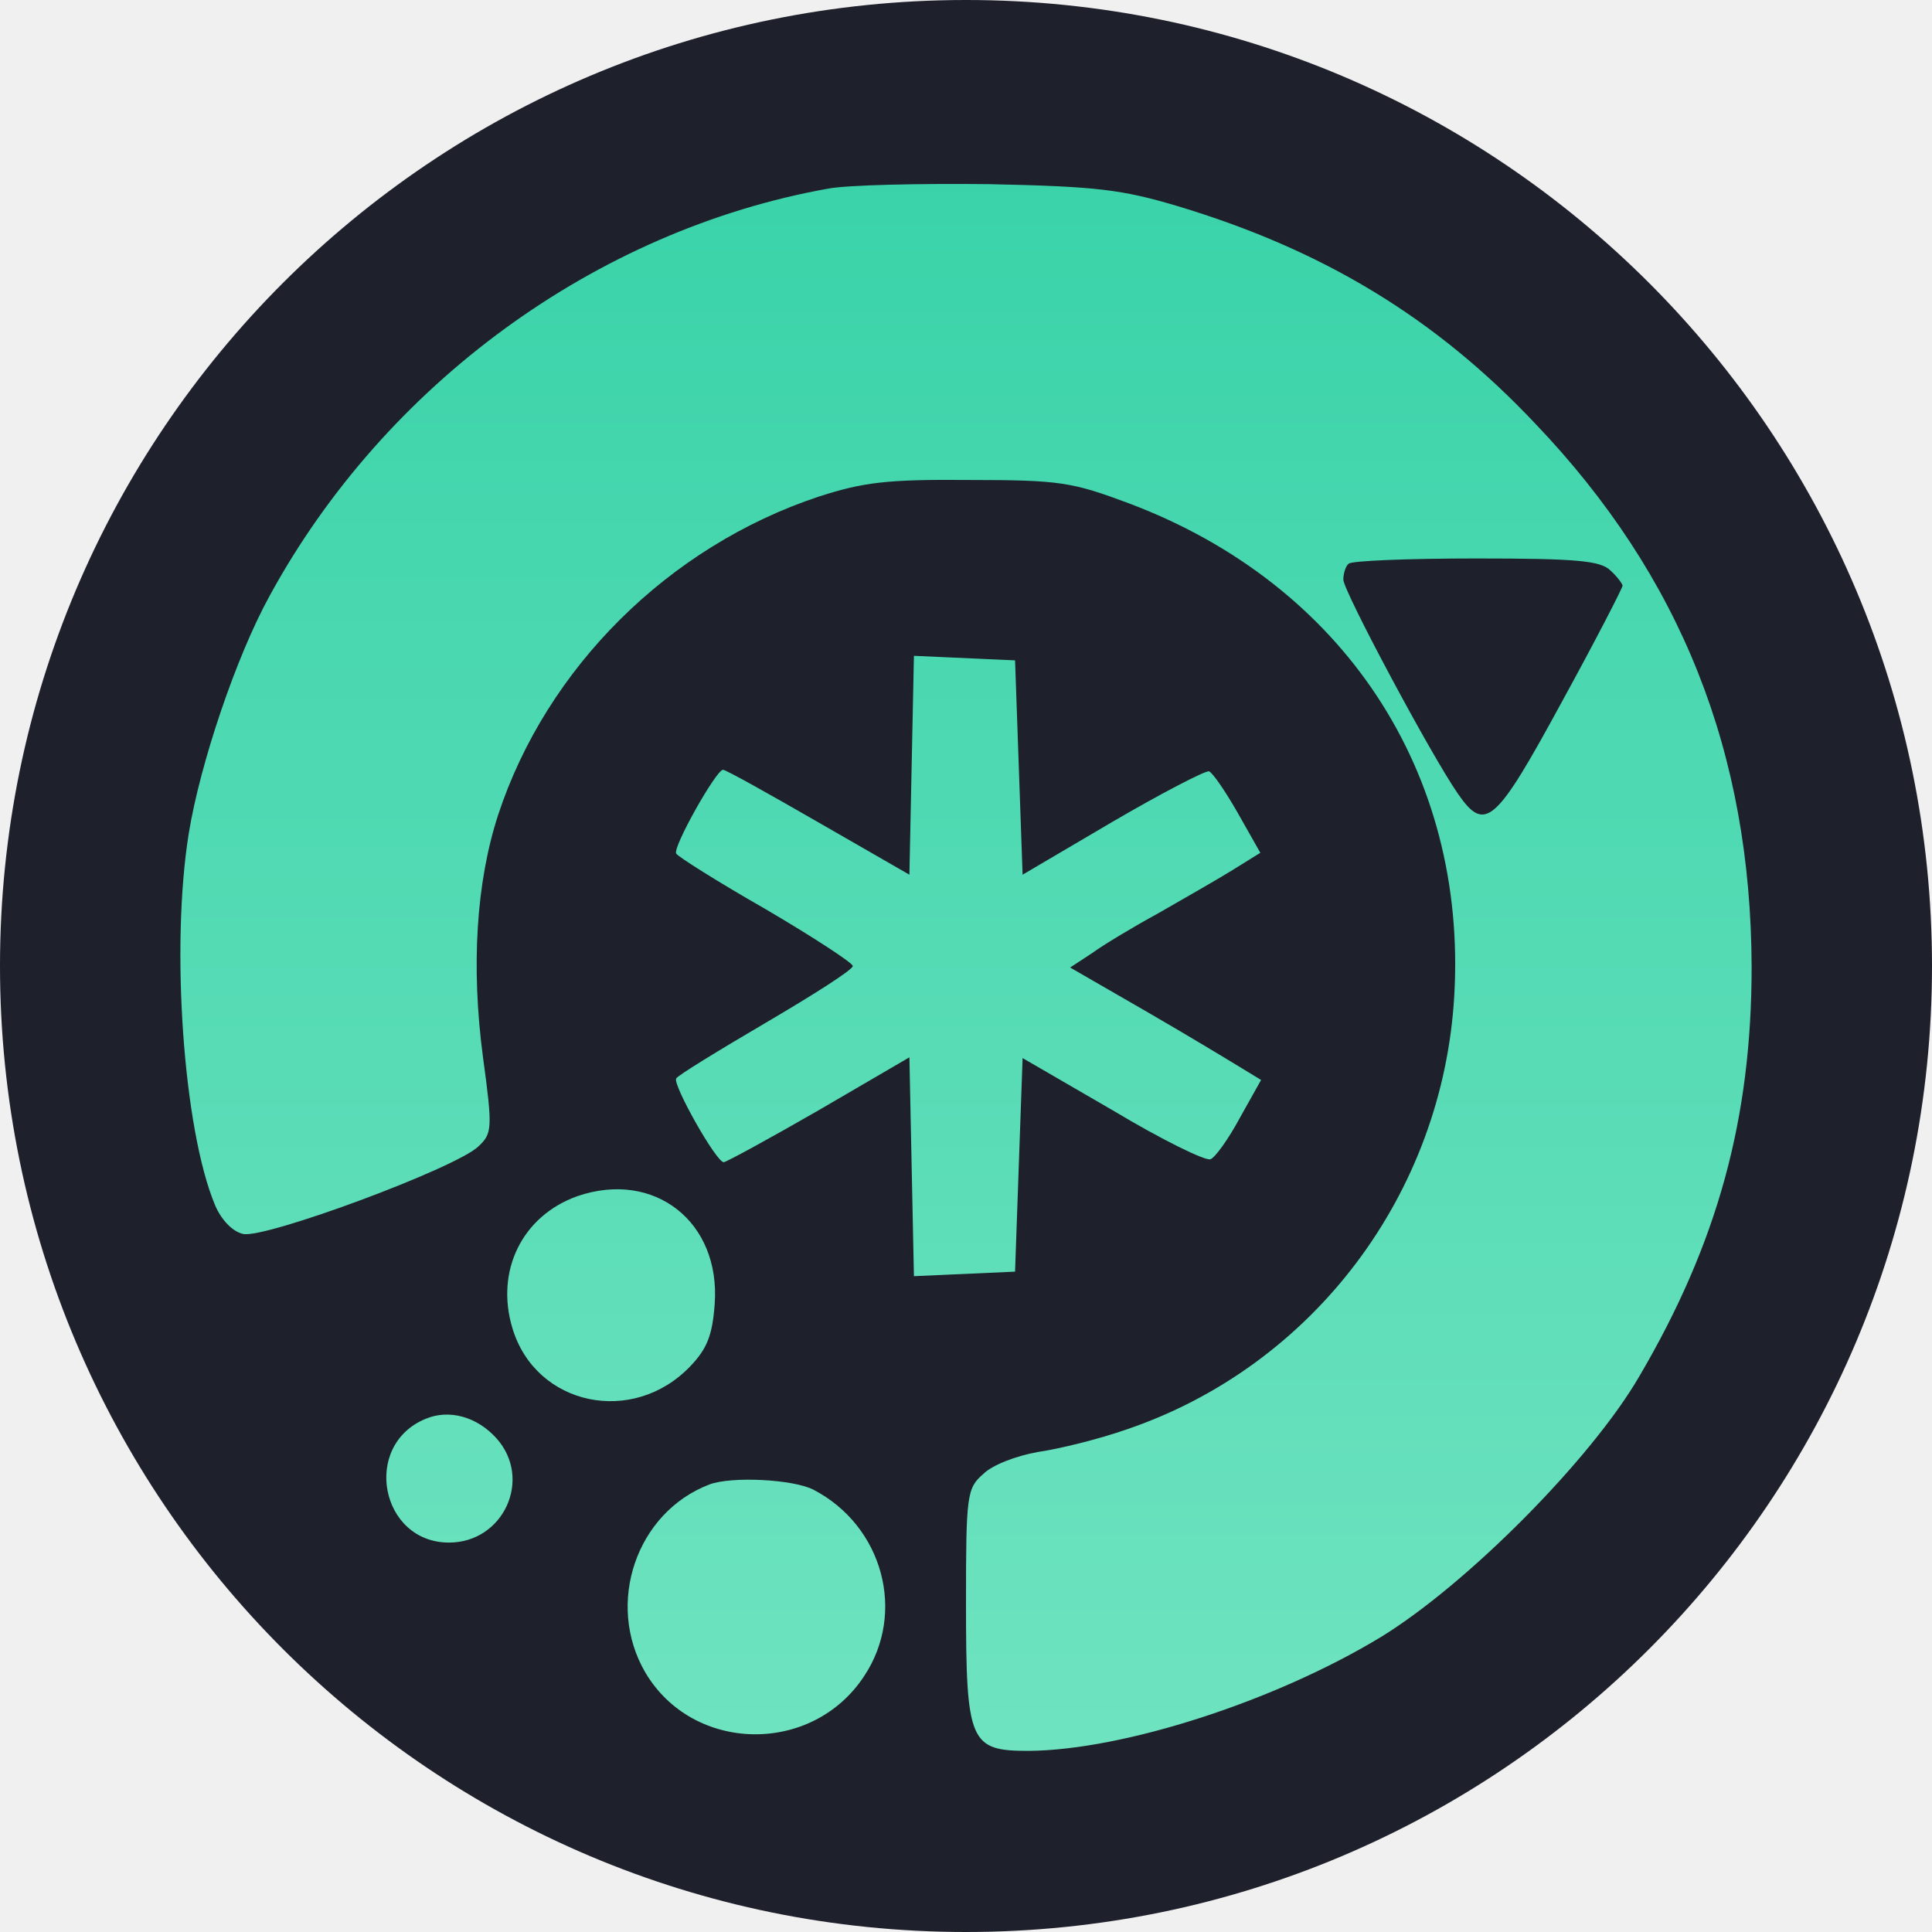
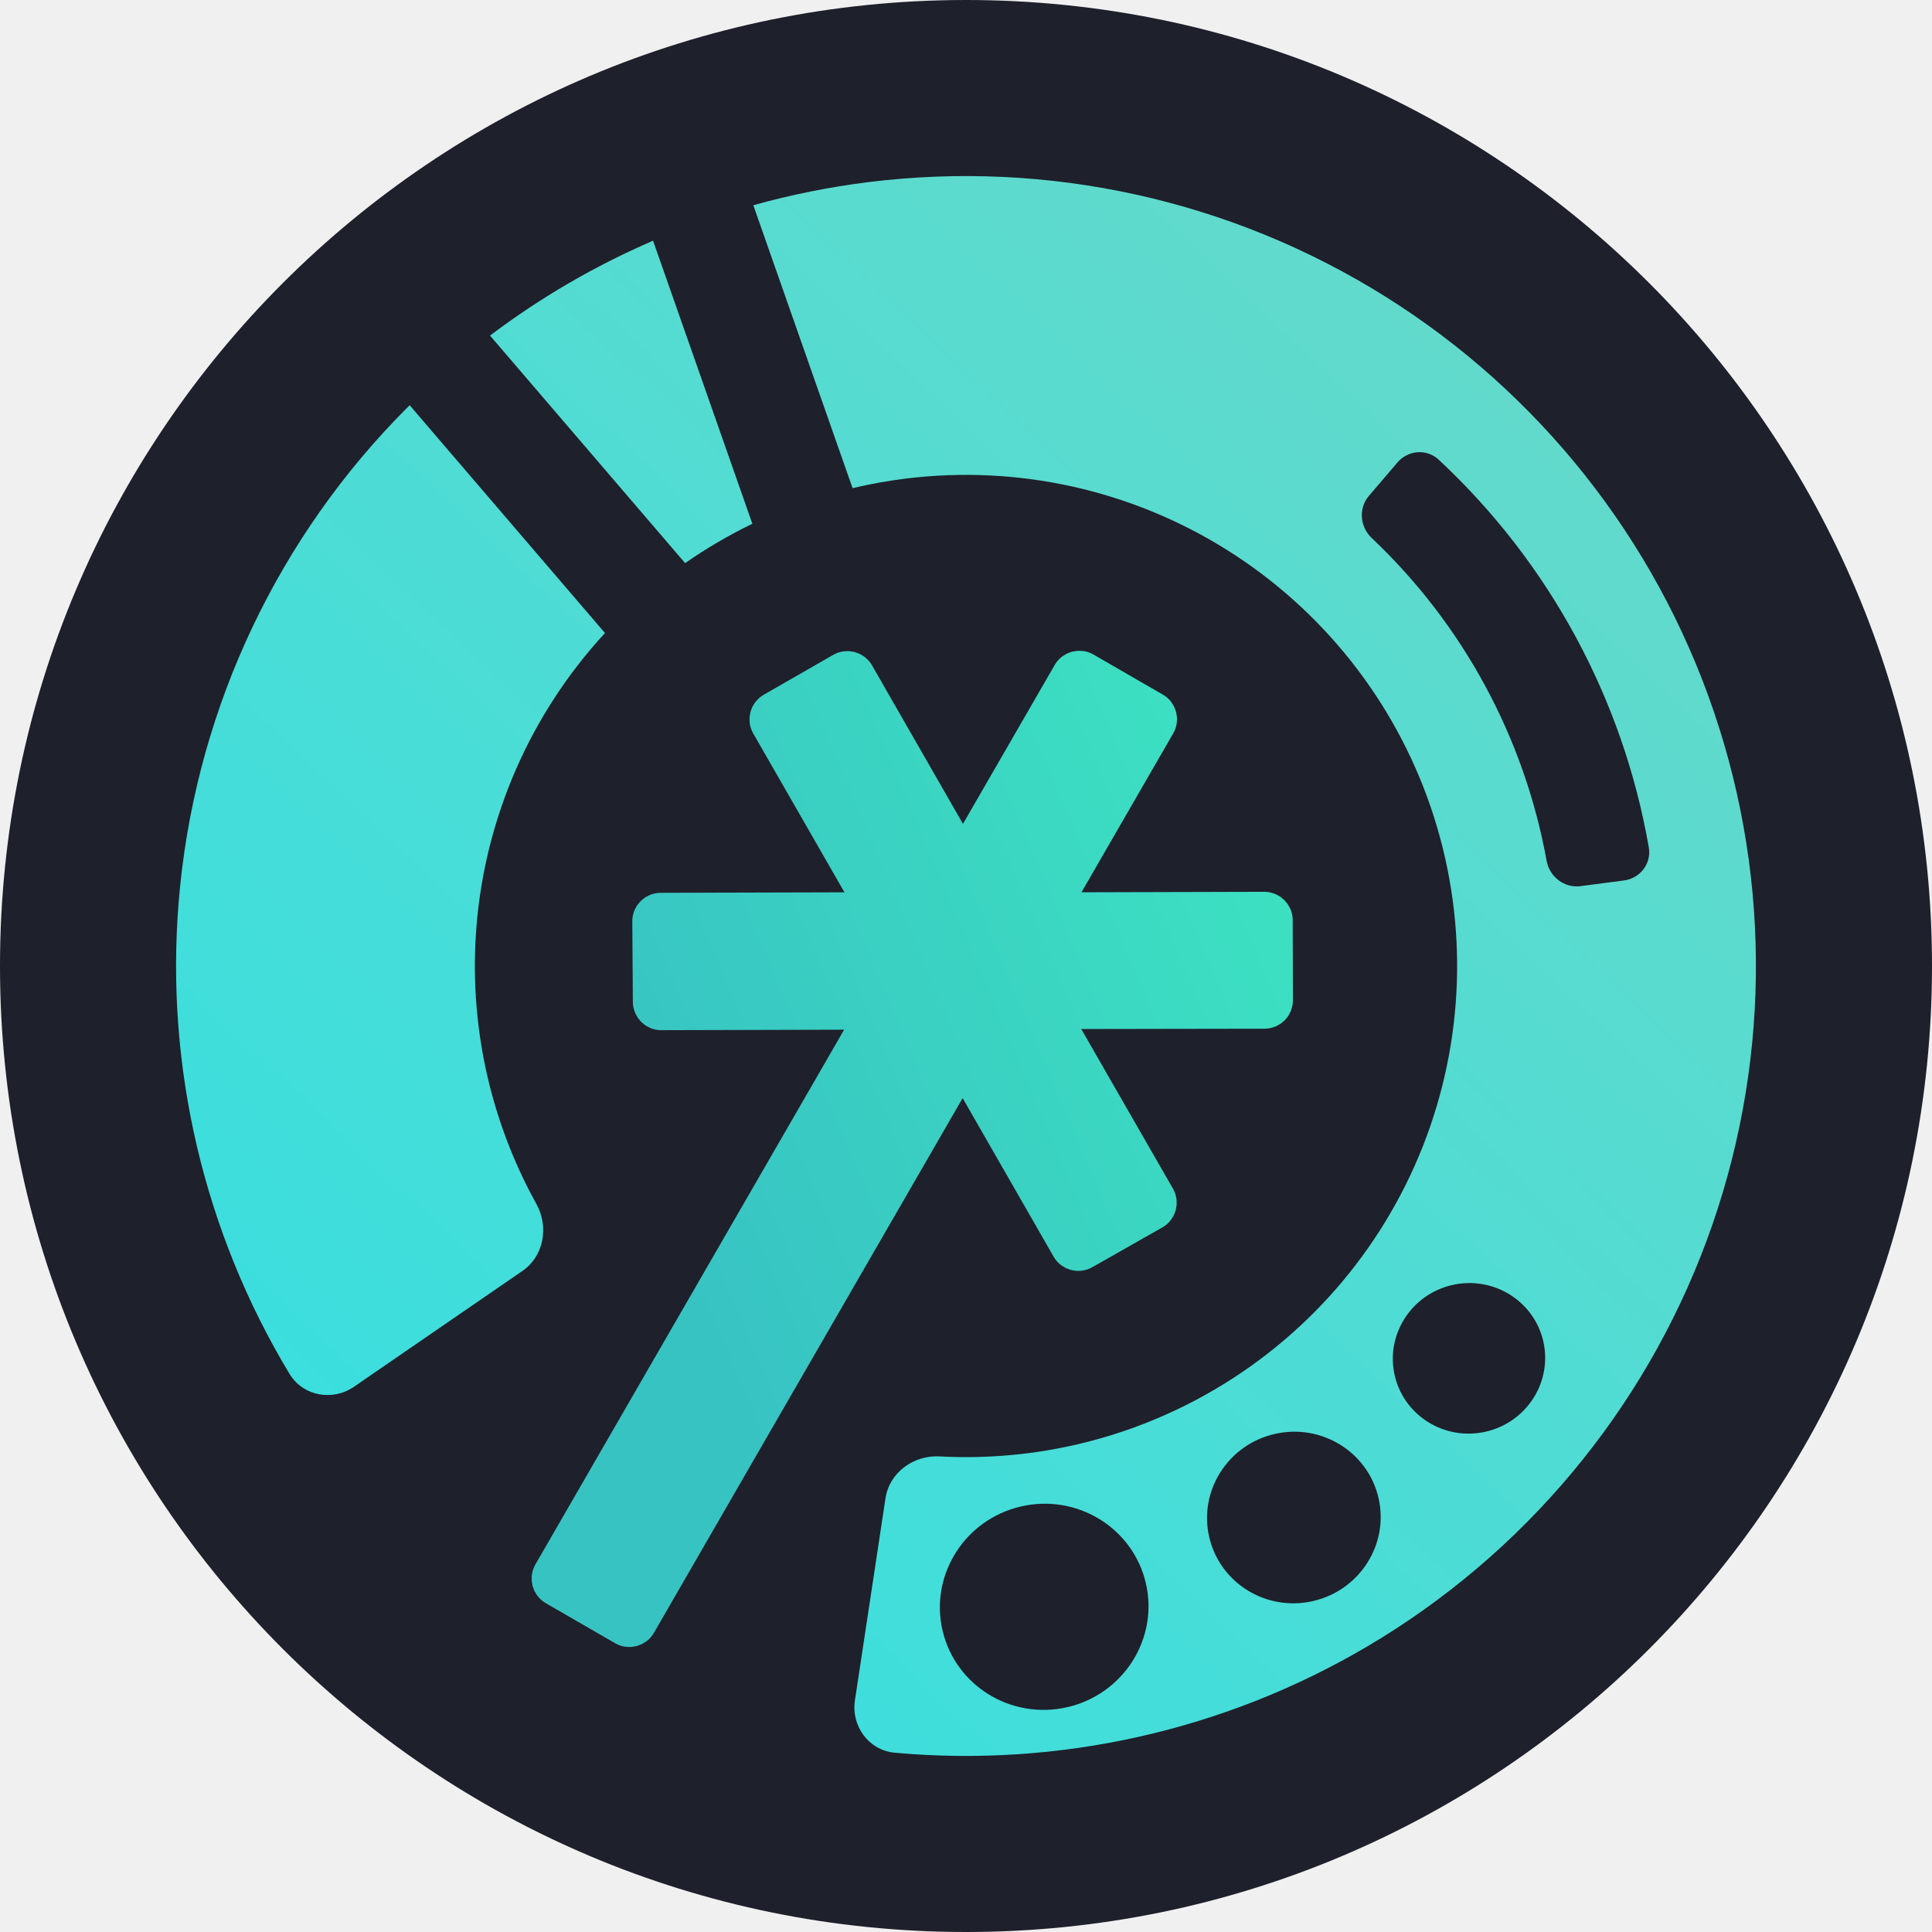
- <svg xmlns="http://www.w3.org/2000/svg" viewBox="0 0 256 256">
+ <svg xmlns="http://www.w3.org/2000/svg" width="1635" height="1635" viewBox="0 0 1635 1635" fill="none">
+   <g clip-path="url(#clip0_2113_1250)">
+     <circle cx="817.5" cy="817.5" r="817.5" fill="#1E202B" />
+     <path d="M468.875 1344.6C464.092 1341.84 462.453 1335.73 465.215 1330.94L735.179 863.352C736.721 860.682 734.788 857.344 731.704 857.353L559.599 857.816C554.093 857.831 549.611 853.392 549.572 847.886L549.093 779.638C549.054 774.099 553.526 769.583 559.065 769.568L731.885 769.091C734.955 769.083 736.872 765.762 735.343 763.099L649.578 613.74C646.826 608.949 648.482 602.835 653.274 600.086L712.156 566.313C716.946 563.565 723.057 565.22 725.805 570.01L811.436 719.253C812.97 721.928 816.827 721.933 818.369 719.262L904.715 569.707C907.476 564.924 913.592 563.286 918.375 566.047L977.095 599.949C981.878 602.711 983.517 608.826 980.755 613.609L894.41 763.165C892.868 765.835 894.801 769.173 897.885 769.165L1069.95 768.701C1075.47 768.686 1079.96 773.151 1079.97 778.673L1080.17 846.546C1080.18 852.073 1075.71 856.565 1070.18 856.574L897.752 856.865C894.68 856.87 892.76 860.193 894.291 862.857L980.493 1012.88C983.254 1017.69 981.58 1023.82 976.76 1026.56L917.417 1060.26C912.629 1062.98 906.544 1061.32 903.804 1056.54L818.153 907.264C816.618 904.589 812.761 904.584 811.219 907.255L541.255 1374.85C538.494 1379.63 532.378 1381.27 527.595 1378.51L468.875 1344.6Z" fill="url(#paint0_linear_2113_1250)" stroke="url(#paint1_linear_2113_1250)" stroke-width="28" stroke-linejoin="round" />
+     <path d="M734.965 154.114C887.503 135.136 1041.92 169.306 1172.21 250.868C1302.5 332.43 1400.71 456.402 1450.28 601.902C1499.85 747.403 1497.77 905.544 1444.38 1049.69C1390.99 1193.83 1289.56 1315.18 1157.17 1393.28C1036.29 1464.59 896.337 1495.87 757.229 1483.28C735.227 1481.28 720.199 1460.77 723.503 1438.93L749.358 1268C752.662 1246.16 773.06 1231.33 795.119 1232.52C876.595 1236.92 957.895 1217.23 1028.68 1175.48C1110.99 1126.92 1174.06 1051.48 1207.25 961.858C1240.44 872.24 1241.74 773.919 1210.92 683.457C1180.1 592.995 1119.04 515.918 1038.04 465.209C957.03 414.5 861.023 393.255 766.186 405.055C751.097 406.932 736.184 409.629 721.508 413.112L637.51 173.687C669.306 164.797 701.872 158.232 734.965 154.114ZM511.976 535.725C449.066 603.935 410.736 691.308 403.232 783.947C396.598 865.862 414.414 947.591 453.965 1018.96C464.673 1038.28 460.25 1063.11 442.046 1075.62L299.589 1173.56C281.385 1186.08 256.368 1181.52 244.964 1162.6C172.856 1042.97 139.853 903.421 151.183 763.532C163.592 610.32 228.423 466.064 334.756 355.062C338.682 350.963 342.657 346.919 346.678 342.93L511.976 535.725ZM636.706 443.258C616.909 452.822 597.876 463.952 579.797 476.557L414.69 283.985C457.383 251.752 503.718 224.816 552.66 203.698L636.706 443.258Z" fill="url(#paint2_linear_2113_1250)" />
+     <path d="M1374.31 745.118C1388 743.335 1397.71 730.776 1395.34 717.173C1373.46 591.326 1310.99 476.059 1217.51 389.011C1207.4 379.602 1191.58 380.878 1182.61 391.375L1158.5 419.594C1149.53 430.091 1150.82 445.828 1160.85 455.312C1238.02 528.251 1289.89 623.963 1308.86 728.438C1311.33 742.023 1323.81 751.694 1337.5 749.911L1374.31 745.118Z" fill="#1E202B" />
+     <ellipse cx="883.667" cy="1359.8" rx="88.325" ry="87.163" transform="rotate(167 883.667 1359.8)" fill="#1E202B" />
+     <ellipse cx="1094.96" cy="1284.23" rx="73.519" ry="72.551" transform="rotate(167 1094.96 1284.23)" fill="#1E202B" />
+     <ellipse cx="1243.17" cy="1149.53" rx="64.5" ry="63.651" transform="rotate(167 1243.17 1149.53)" fill="#1E202B" />
+   </g>
  <defs>
-     <linearGradient id="ii-teal" x1="0" y1="0" x2="0" y2="1">
-       <stop offset="0" stop-color="#6FE3C0" />
-       <stop offset="1" stop-color="#3AD3A9" />
+     <linearGradient id="paint0_linear_2113_1250" x1="523.956" y1="951.475" x2="1171.71" y2="675.553" gradientUnits="userSpaceOnUse">
+       <stop stop-color="#38C3C3" />
+       <stop offset="1" stop-color="#3DE6C1" />
    </linearGradient>
+     <linearGradient id="paint1_linear_2113_1250" x1="523.956" y1="951.475" x2="1171.71" y2="675.553" gradientUnits="userSpaceOnUse">
+       <stop stop-color="#38C3C3" />
+       <stop offset="1" stop-color="#3DE6C1" />
+     </linearGradient>
+     <linearGradient id="paint2_linear_2113_1250" x1="328" y1="1400" x2="1422.5" y2="240.5" gradientUnits="userSpaceOnUse">
+       <stop stop-color="#38DFDF" />
+       <stop offset="1" stop-color="#66D9C9" />
+     </linearGradient>
+     <clipPath id="clip0_2113_1250">
+       <rect width="1635" height="1635" fill="white" />
+     </clipPath>
  </defs>
-   <circle cx="128" cy="128" r="128" fill="#1E202B" />
-   <g transform="translate(0,256) scale(0.1,-0.1)" fill="url(#ii-teal)" stroke="none">
-     <path d="M1097 2310 c-307 -55 -587 -259 -740 -540 -44 -80 -92 -222 -107 -315 -24 -150 -7 -392 35 -492 8 -19 23 -35 37 -38 28 -7 282 87 312 116 18 17 19 23 6 118 -16 120 -9 232 20 321 64 195 226 356 425 422 59 19 90 23 200 22 120 0 136 -3 211 -31 284 -107 448 -356 431 -652 -15 -263 -187 -491 -434 -575 -37 -13 -90 -26 -118 -30 -28 -5 -60 -17 -72 -29 -22 -19 -23 -28 -23 -172 0 -184 5 -195 83 -195 126 1 327 66 467 151 114 70 278 235 342 345 104 177 149 342 149 543 -1 283 -93 517 -287 720 -132 140 -281 230 -474 288 -74 22 -107 26 -250 29 -91 1 -187 -1 -213 -6z m1037 -506 c9 -8 16 -18 16 -20 0 -3 -36 -73 -81 -155 -87 -160 -101 -173 -137 -121 -35 50 -152 269 -152 284 0 8 3 18 7 21 3 4 80 7 169 7 134 0 165 -3 178 -16z M1208 1546 l-3 -145 -120 69 c-66 38 -123 70 -127 70 -9 0 -67 -103 -62 -111 2 -4 56 -38 119 -74 63 -37 115 -71 115 -75 0 -5 -52 -38 -115 -75 -63 -37 -117 -70 -119 -74 -5 -8 53 -111 63 -111 3 0 60 31 126 69 l120 70 3 -145 3 -145 67 3 67 3 5 142 5 141 119 -69 c65 -39 124 -68 130 -65 6 2 24 27 39 55 l28 50 -23 14 c-13 8 -69 42 -126 75 l-104 60 29 19 c15 11 55 35 88 53 33 19 77 44 98 57 l37 23 -30 53 c-16 28 -33 53 -38 55 -5 1 -63 -29 -128 -67 l-119 -70 -5 142 -5 142 -67 3 -67 3 -3 -145z M765 975 c-73 -26 -109 -99 -86 -175 31 -103 160 -130 236 -50 22 23 29 41 32 82 8 109 -80 178 -182 143z M564 680 c-85 -35 -60 -164 31 -164 72 0 111 84 63 138 -26 29 -63 39 -94 26z M940 593 c-97 -37 -138 -158 -85 -249 63 -107 221 -110 290 -5 56 84 25 199 -67 247 -27 14 -109 18 -138 7z" />
-   </g>
</svg>
